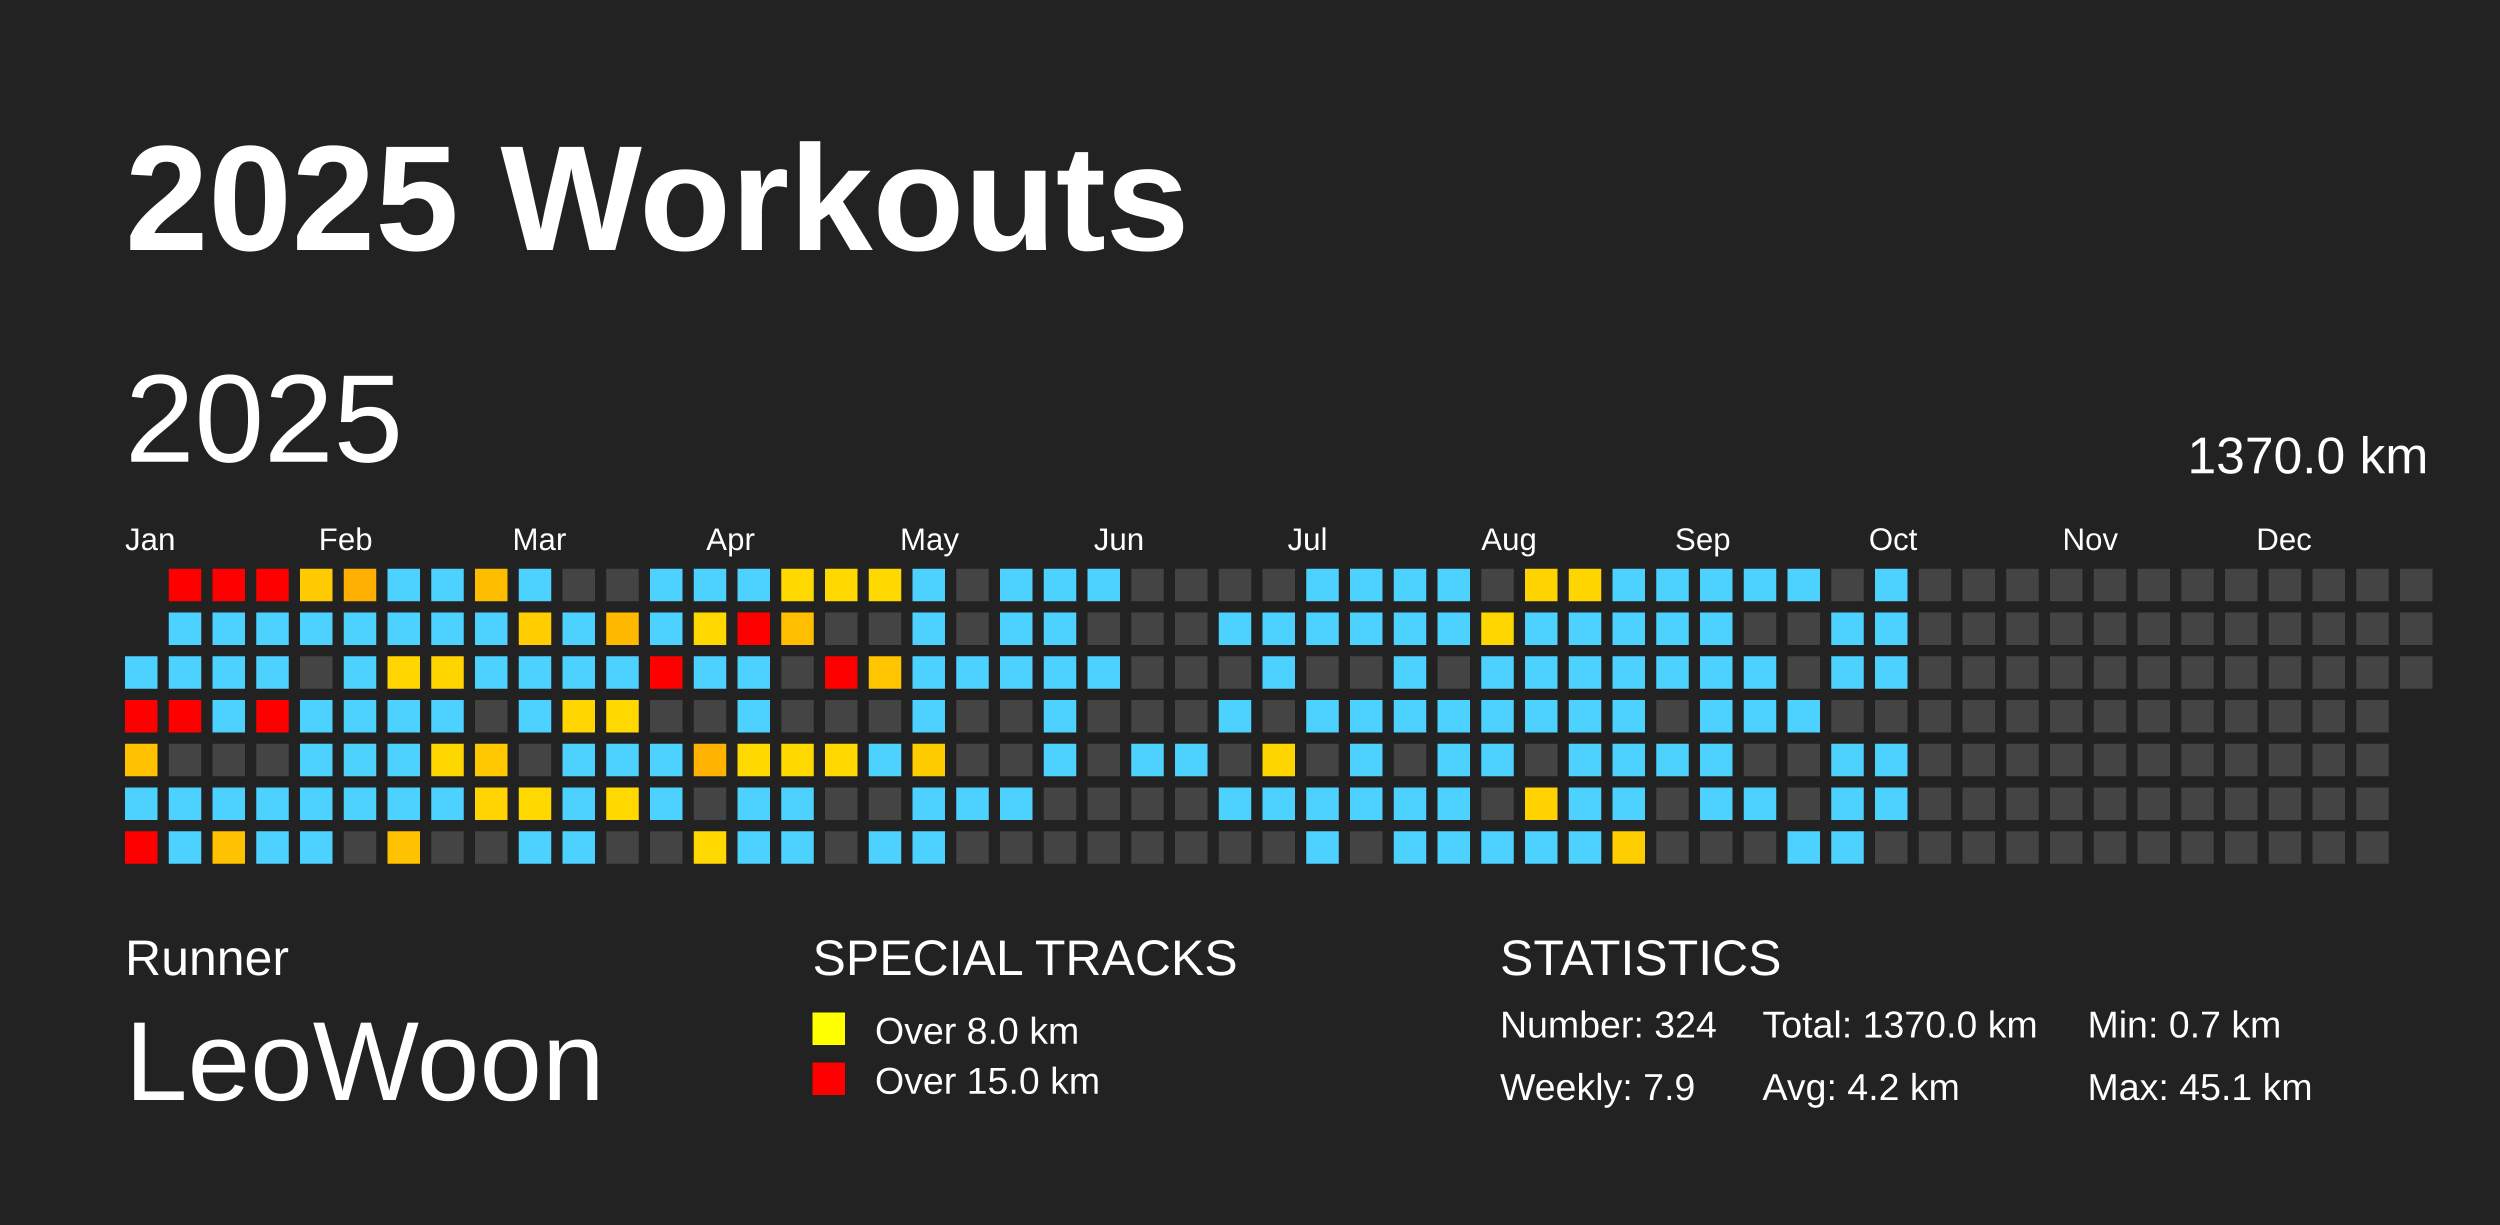
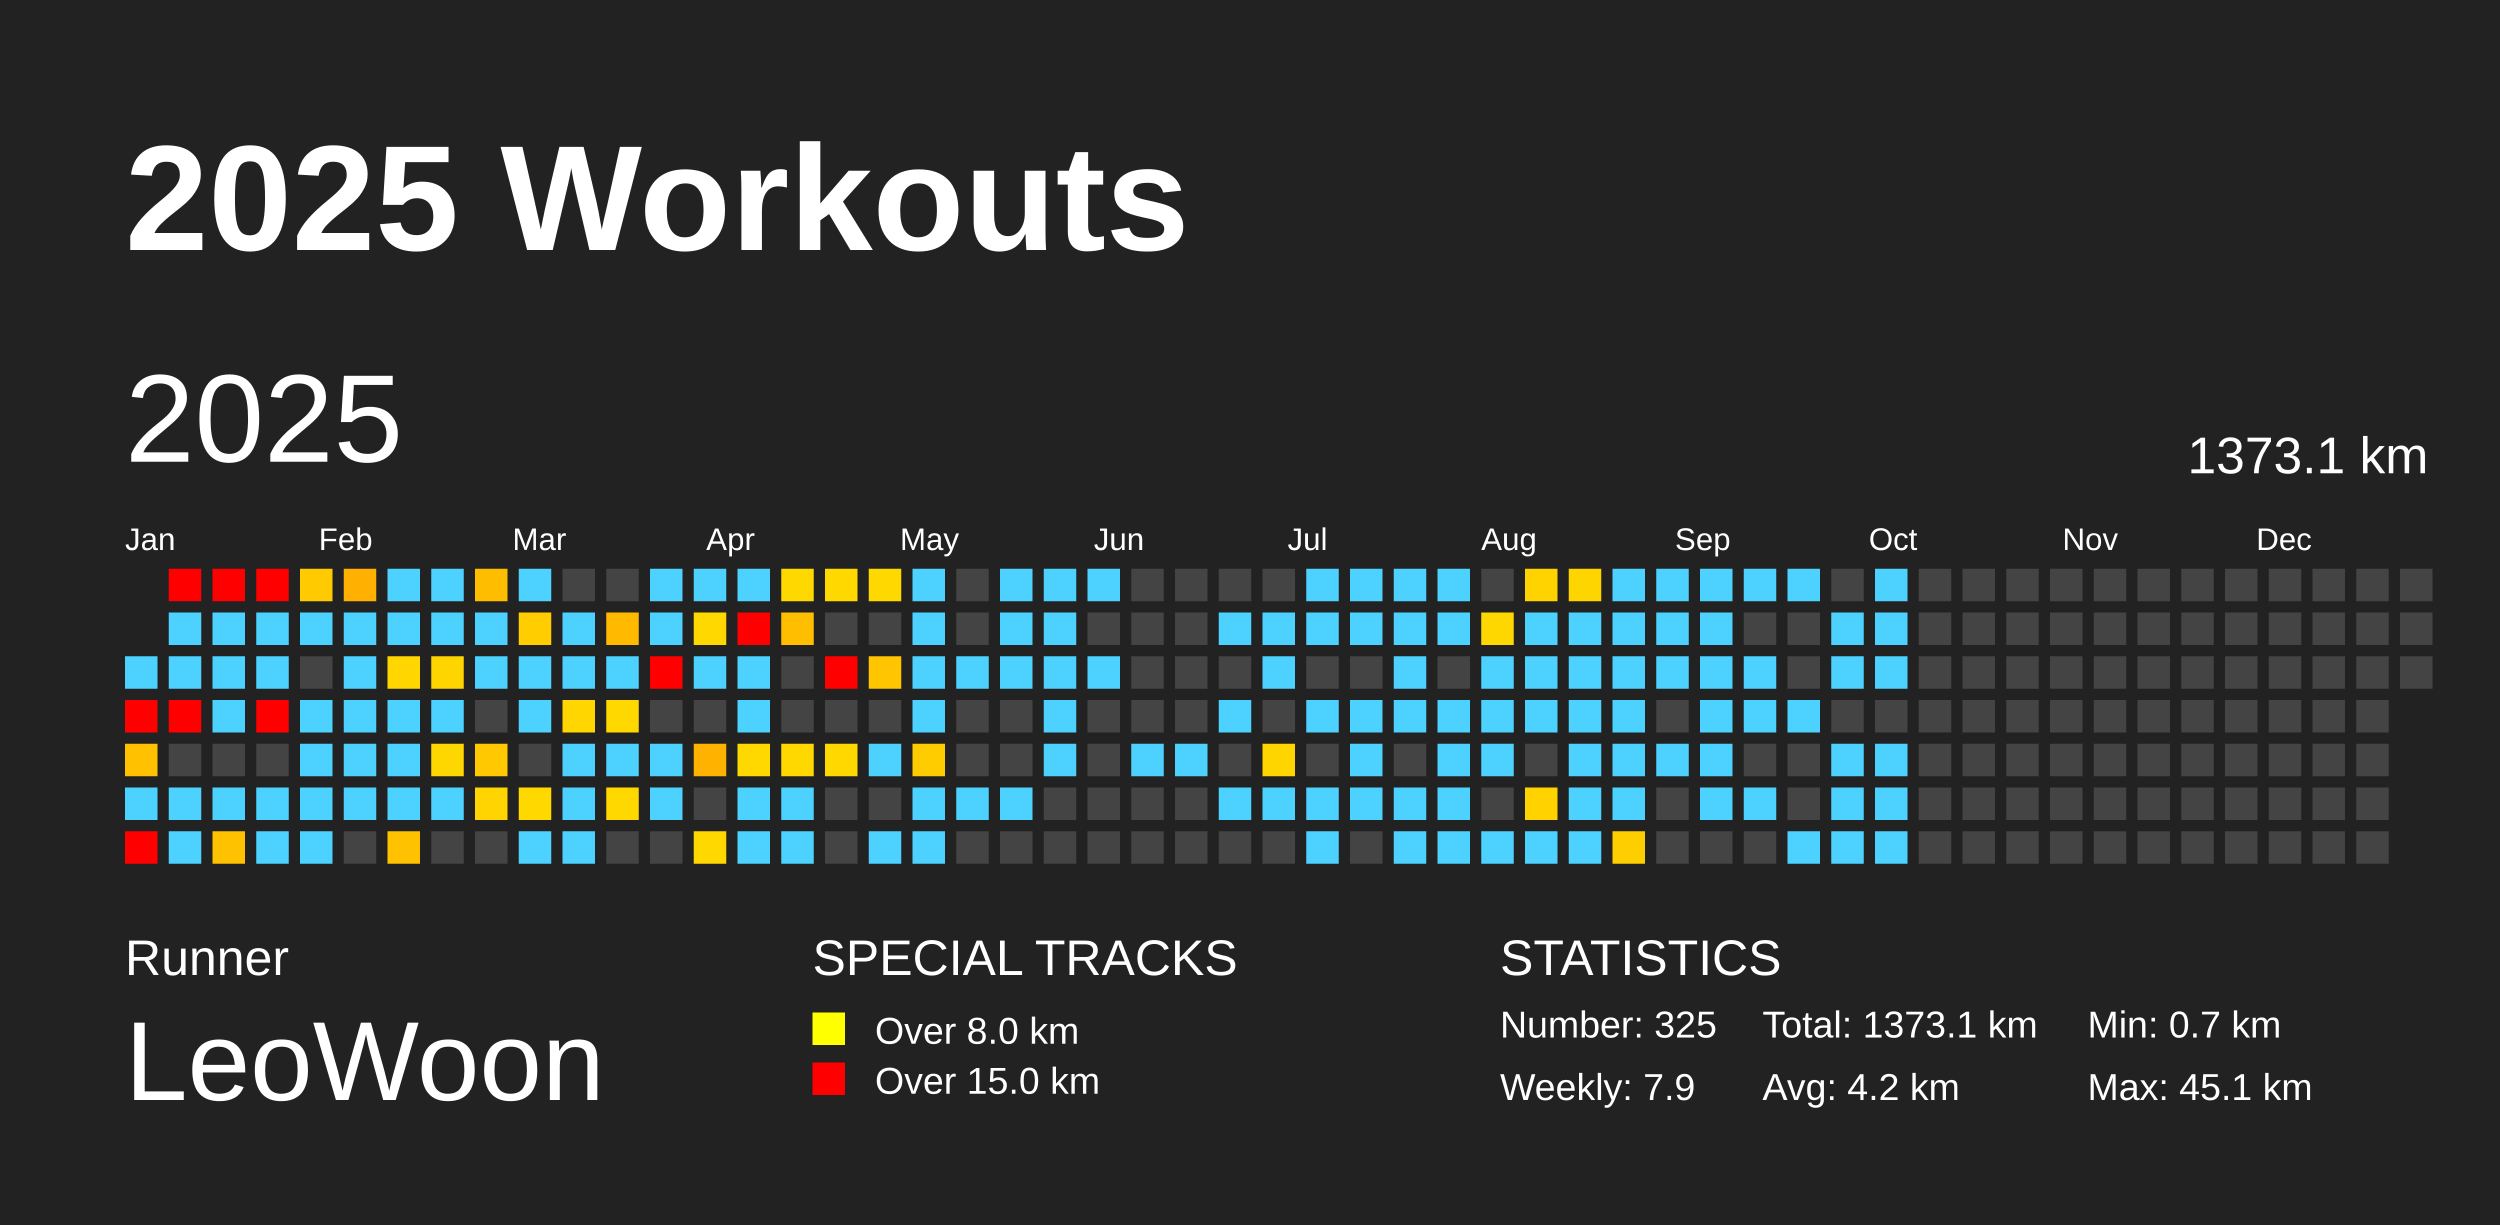
<svg xmlns="http://www.w3.org/2000/svg" baseProfile="full" height="98mm" version="1.1" viewBox="0,0,200,98" width="200mm">
  <defs />
  <rect fill="#222222" height="98" width="200" x="0" y="0" />
  <text fill="#FFFFFF" style="font-size:12px; font-family:Arial; font-weight:bold;" x="10" y="20">2025 Workouts</text>
  <text fill="#FFFFFF" style="font-size:4px; font-family:Arial" x="10" y="78">Runner</text>
  <text fill="#FFFFFF" style="font-size:9px; font-family:Arial" x="10" y="88">LeoWoon</text>
  <text fill="#FFFFFF" style="font-size:4px; font-family:Arial" x="65" y="78">SPECIAL TRACKS</text>
  <rect fill="yellow" height="2.6" width="2.6" x="65" y="81" />
  <text fill="#FFFFFF" style="font-size:3px; font-family:Arial" x="70" y="83.5">Over 8.0 km</text>
  <rect fill="red" height="2.6" width="2.6" x="65" y="85" />
  <text fill="#FFFFFF" style="font-size:3px; font-family:Arial" x="70" y="87.5">Over 15.0 km</text>
  <text fill="#FFFFFF" style="font-size:4px; font-family:Arial" x="120" y="78">STATISTICS</text>
-   <text fill="#FFFFFF" style="font-size:3px; font-family:Arial" x="120" y="83">Number: 324</text>
+   <text fill="#FFFFFF" style="font-size:3px; font-family:Arial" x="120" y="83">Number: 325</text>
  <text fill="#FFFFFF" style="font-size:3px; font-family:Arial" x="120" y="88">Weekly: 7.9</text>
-   <text fill="#FFFFFF" style="font-size:3px; font-family:Arial" x="141" y="83">Total: 1370.0 km</text>
+   <text fill="#FFFFFF" style="font-size:3px; font-family:Arial" x="141" y="83">Total: 1373.1 km</text>
  <text fill="#FFFFFF" style="font-size:3px; font-family:Arial" x="141" y="88">Avg: 4.2 km</text>
  <text fill="#FFFFFF" style="font-size:3px; font-family:Arial" x="167" y="83">Min: 0.7 km</text>
  <text fill="#FFFFFF" style="font-size:3px; font-family:Arial" x="167" y="88">Max: 45.1 km</text>
  <text dominant-baseline="hanging" fill="#FFFFFF" style="font-size:10.0px; font-family:Arial;" x="10" y="30">2025</text>
-   <text dominant-baseline="hanging" fill="#FFFFFF" style="font-size:4.125px; font-family:Arial;" x="175" y="35">1370.0 km</text>
+   <text dominant-baseline="hanging" fill="#FFFFFF" style="font-size:4.125px; font-family:Arial;" x="175" y="35">1373.1 km</text>
  <text fill="#FFFFFF" style="font-size:2.5px; font-family:Arial" x="10.0" y="44">Jan</text>
  <text fill="#FFFFFF" style="font-size:2.5px; font-family:Arial" x="25.5" y="44">Feb</text>
  <text fill="#FFFFFF" style="font-size:2.5px; font-family:Arial" x="41.0" y="44">Mar</text>
  <text fill="#FFFFFF" style="font-size:2.5px; font-family:Arial" x="56.5" y="44">Apr</text>
  <text fill="#FFFFFF" style="font-size:2.5px; font-family:Arial" x="72.0" y="44">May</text>
  <text fill="#FFFFFF" style="font-size:2.5px; font-family:Arial" x="87.5" y="44">Jun</text>
  <text fill="#FFFFFF" style="font-size:2.5px; font-family:Arial" x="103.0" y="44">Jul</text>
  <text fill="#FFFFFF" style="font-size:2.5px; font-family:Arial" x="118.5" y="44">Aug</text>
  <text fill="#FFFFFF" style="font-size:2.5px; font-family:Arial" x="134.0" y="44">Sep</text>
  <text fill="#FFFFFF" style="font-size:2.5px; font-family:Arial" x="149.5" y="44">Oct</text>
  <text fill="#FFFFFF" style="font-size:2.5px; font-family:Arial" x="165.0" y="44">Nov</text>
  <text fill="#FFFFFF" style="font-size:2.5px; font-family:Arial" x="180.5" y="44">Dec</text>
  <rect fill="#4dd2ff" height="2.6" width="2.6" x="10.0" y="52.5" />
  <rect fill="red" height="2.6" width="2.6" x="10.0" y="56.0" />
  <rect fill="#ffc100" height="2.6" width="2.6" x="10.0" y="59.5" />
  <rect fill="#4dd2ff" height="2.6" width="2.6" x="10.0" y="63.0" />
  <rect fill="red" height="2.6" width="2.6" x="10.0" y="66.5" />
  <rect fill="red" height="2.6" width="2.6" x="13.5" y="45.5" />
  <rect fill="#4dd2ff" height="2.6" width="2.6" x="13.5" y="49.0" />
  <rect fill="#4dd2ff" height="2.6" width="2.6" x="13.5" y="52.5" />
  <rect fill="red" height="2.6" width="2.6" x="13.5" y="56.0" />
  <rect fill="#444444" height="2.6" width="2.6" x="13.5" y="59.5" />
  <rect fill="#4dd2ff" height="2.6" width="2.6" x="13.5" y="63.0" />
  <rect fill="#4dd2ff" height="2.6" width="2.6" x="13.5" y="66.5" />
  <rect fill="red" height="2.6" width="2.6" x="17.0" y="45.5" />
  <rect fill="#4dd2ff" height="2.6" width="2.6" x="17.0" y="49.0" />
  <rect fill="#4dd2ff" height="2.6" width="2.6" x="17.0" y="52.5" />
  <rect fill="#4dd2ff" height="2.6" width="2.6" x="17.0" y="56.0" />
  <rect fill="#444444" height="2.6" width="2.6" x="17.0" y="59.5" />
  <rect fill="#4dd2ff" height="2.6" width="2.6" x="17.0" y="63.0" />
  <rect fill="#ffc200" height="2.6" width="2.6" x="17.0" y="66.5" />
  <rect fill="red" height="2.6" width="2.6" x="20.5" y="45.5" />
  <rect fill="#4dd2ff" height="2.6" width="2.6" x="20.5" y="49.0" />
  <rect fill="#4dd2ff" height="2.6" width="2.6" x="20.5" y="52.5" />
  <rect fill="red" height="2.6" width="2.6" x="20.5" y="56.0" />
  <rect fill="#444444" height="2.6" width="2.6" x="20.5" y="59.5" />
  <rect fill="#4dd2ff" height="2.6" width="2.6" x="20.5" y="63.0" />
  <rect fill="#4dd2ff" height="2.6" width="2.6" x="20.5" y="66.5" />
  <rect fill="#ffca00" height="2.6" width="2.6" x="24.0" y="45.5" />
  <rect fill="#4dd2ff" height="2.6" width="2.6" x="24.0" y="49.0" />
  <rect fill="#444444" height="2.6" width="2.6" x="24.0" y="52.5" />
  <rect fill="#4dd2ff" height="2.6" width="2.6" x="24.0" y="56.0" />
  <rect fill="#4dd2ff" height="2.6" width="2.6" x="24.0" y="59.5" />
  <rect fill="#4dd2ff" height="2.6" width="2.6" x="24.0" y="63.0" />
  <rect fill="#4dd2ff" height="2.6" width="2.6" x="24.0" y="66.5" />
  <rect fill="#ffb000" height="2.6" width="2.6" x="27.5" y="45.5" />
  <rect fill="#4dd2ff" height="2.6" width="2.6" x="27.5" y="49.0" />
  <rect fill="#4dd2ff" height="2.6" width="2.6" x="27.5" y="52.5" />
  <rect fill="#4dd2ff" height="2.6" width="2.6" x="27.5" y="56.0" />
  <rect fill="#4dd2ff" height="2.6" width="2.6" x="27.5" y="59.5" />
  <rect fill="#4dd2ff" height="2.6" width="2.6" x="27.5" y="63.0" />
  <rect fill="#444444" height="2.6" width="2.6" x="27.5" y="66.5" />
  <rect fill="#4dd2ff" height="2.6" width="2.6" x="31.0" y="45.5" />
  <rect fill="#4dd2ff" height="2.6" width="2.6" x="31.0" y="49.0" />
  <rect fill="#ffd600" height="2.6" width="2.6" x="31.0" y="52.5" />
  <rect fill="#4dd2ff" height="2.6" width="2.6" x="31.0" y="56.0" />
  <rect fill="#4dd2ff" height="2.6" width="2.6" x="31.0" y="59.5" />
  <rect fill="#4dd2ff" height="2.6" width="2.6" x="31.0" y="63.0" />
  <rect fill="#ffc200" height="2.6" width="2.6" x="31.0" y="66.5" />
  <rect fill="#4dd2ff" height="2.6" width="2.6" x="34.5" y="45.5" />
  <rect fill="#4dd2ff" height="2.6" width="2.6" x="34.5" y="49.0" />
  <rect fill="#ffd500" height="2.6" width="2.6" x="34.5" y="52.5" />
  <rect fill="#4dd2ff" height="2.6" width="2.6" x="34.5" y="56.0" />
  <rect fill="#ffd700" height="2.6" width="2.6" x="34.5" y="59.5" />
  <rect fill="#4dd2ff" height="2.6" width="2.6" x="34.5" y="63.0" />
  <rect fill="#444444" height="2.6" width="2.6" x="34.5" y="66.5" />
  <rect fill="#ffbd00" height="2.6" width="2.6" x="38.0" y="45.5" />
  <rect fill="#4dd2ff" height="2.6" width="2.6" x="38.0" y="49.0" />
  <rect fill="#4dd2ff" height="2.6" width="2.6" x="38.0" y="52.5" />
  <rect fill="#444444" height="2.6" width="2.6" x="38.0" y="56.0" />
  <rect fill="#ffc800" height="2.6" width="2.6" x="38.0" y="59.5" />
  <rect fill="#ffd400" height="2.6" width="2.6" x="38.0" y="63.0" />
  <rect fill="#444444" height="2.6" width="2.6" x="38.0" y="66.5" />
  <rect fill="#4dd2ff" height="2.6" width="2.6" x="41.5" y="45.5" />
  <rect fill="#ffcd00" height="2.6" width="2.6" x="41.5" y="49.0" />
  <rect fill="#4dd2ff" height="2.6" width="2.6" x="41.5" y="52.5" />
  <rect fill="#4dd2ff" height="2.6" width="2.6" x="41.5" y="56.0" />
  <rect fill="#444444" height="2.6" width="2.6" x="41.5" y="59.5" />
  <rect fill="#ffd800" height="2.6" width="2.6" x="41.5" y="63.0" />
  <rect fill="#4dd2ff" height="2.6" width="2.6" x="41.5" y="66.5" />
  <rect fill="#444444" height="2.6" width="2.6" x="45.0" y="45.5" />
  <rect fill="#4dd2ff" height="2.6" width="2.6" x="45.0" y="49.0" />
  <rect fill="#4dd2ff" height="2.6" width="2.6" x="45.0" y="52.5" />
  <rect fill="#ffd600" height="2.6" width="2.6" x="45.0" y="56.0" />
  <rect fill="#4dd2ff" height="2.6" width="2.6" x="45.0" y="59.5" />
  <rect fill="#4dd2ff" height="2.6" width="2.6" x="45.0" y="63.0" />
  <rect fill="#4dd2ff" height="2.6" width="2.6" x="45.0" y="66.5" />
  <rect fill="#444444" height="2.6" width="2.6" x="48.5" y="45.5" />
  <rect fill="#ffba00" height="2.6" width="2.6" x="48.5" y="49.0" />
  <rect fill="#4dd2ff" height="2.6" width="2.6" x="48.5" y="52.5" />
  <rect fill="#ffd800" height="2.6" width="2.6" x="48.5" y="56.0" />
  <rect fill="#4dd2ff" height="2.6" width="2.6" x="48.5" y="59.5" />
  <rect fill="#ffd800" height="2.6" width="2.6" x="48.5" y="63.0" />
  <rect fill="#444444" height="2.6" width="2.6" x="48.5" y="66.5" />
  <rect fill="#4dd2ff" height="2.6" width="2.6" x="52.0" y="45.5" />
  <rect fill="#4dd2ff" height="2.6" width="2.6" x="52.0" y="49.0" />
  <rect fill="red" height="2.6" width="2.6" x="52.0" y="52.5" />
  <rect fill="#444444" height="2.6" width="2.6" x="52.0" y="56.0" />
  <rect fill="#4dd2ff" height="2.6" width="2.6" x="52.0" y="59.5" />
  <rect fill="#4dd2ff" height="2.6" width="2.6" x="52.0" y="63.0" />
  <rect fill="#444444" height="2.6" width="2.6" x="52.0" y="66.5" />
  <rect fill="#4dd2ff" height="2.6" width="2.6" x="55.5" y="45.5" />
  <rect fill="#ffd800" height="2.6" width="2.6" x="55.5" y="49.0" />
  <rect fill="#4dd2ff" height="2.6" width="2.6" x="55.5" y="52.5" />
  <rect fill="#444444" height="2.6" width="2.6" x="55.5" y="56.0" />
  <rect fill="#ffb300" height="2.6" width="2.6" x="55.5" y="59.5" />
  <rect fill="#444444" height="2.6" width="2.6" x="55.5" y="63.0" />
  <rect fill="#ffd800" height="2.6" width="2.6" x="55.5" y="66.5" />
  <rect fill="#4dd2ff" height="2.6" width="2.6" x="59.0" y="45.5" />
  <rect fill="red" height="2.6" width="2.6" x="59.0" y="49.0" />
  <rect fill="#4dd2ff" height="2.6" width="2.6" x="59.0" y="52.5" />
  <rect fill="#4dd2ff" height="2.6" width="2.6" x="59.0" y="56.0" />
  <rect fill="#ffd800" height="2.6" width="2.6" x="59.0" y="59.5" />
  <rect fill="#4dd2ff" height="2.6" width="2.6" x="59.0" y="63.0" />
  <rect fill="#4dd2ff" height="2.6" width="2.6" x="59.0" y="66.5" />
  <rect fill="#ffd800" height="2.6" width="2.6" x="62.5" y="45.5" />
  <rect fill="#ffbf00" height="2.6" width="2.6" x="62.5" y="49.0" />
  <rect fill="#444444" height="2.6" width="2.6" x="62.5" y="52.5" />
  <rect fill="#444444" height="2.6" width="2.6" x="62.5" y="56.0" />
  <rect fill="#ffd800" height="2.6" width="2.6" x="62.5" y="59.5" />
  <rect fill="#4dd2ff" height="2.6" width="2.6" x="62.5" y="63.0" />
  <rect fill="#4dd2ff" height="2.6" width="2.6" x="62.5" y="66.5" />
  <rect fill="#ffd800" height="2.6" width="2.6" x="66.0" y="45.5" />
  <rect fill="#444444" height="2.6" width="2.6" x="66.0" y="49.0" />
  <rect fill="red" height="2.6" width="2.6" x="66.0" y="52.5" />
  <rect fill="#444444" height="2.6" width="2.6" x="66.0" y="56.0" />
  <rect fill="#ffd800" height="2.6" width="2.6" x="66.0" y="59.5" />
  <rect fill="#444444" height="2.6" width="2.6" x="66.0" y="63.0" />
  <rect fill="#444444" height="2.6" width="2.6" x="66.0" y="66.5" />
  <rect fill="#ffd800" height="2.6" width="2.6" x="69.5" y="45.5" />
  <rect fill="#444444" height="2.6" width="2.6" x="69.5" y="49.0" />
  <rect fill="#ffc500" height="2.6" width="2.6" x="69.5" y="52.5" />
  <rect fill="#444444" height="2.6" width="2.6" x="69.5" y="56.0" />
  <rect fill="#4dd2ff" height="2.6" width="2.6" x="69.5" y="59.5" />
  <rect fill="#444444" height="2.6" width="2.6" x="69.5" y="63.0" />
  <rect fill="#4dd2ff" height="2.6" width="2.6" x="69.5" y="66.5" />
  <rect fill="#4dd2ff" height="2.6" width="2.6" x="73.0" y="45.5" />
  <rect fill="#4dd2ff" height="2.6" width="2.6" x="73.0" y="49.0" />
  <rect fill="#4dd2ff" height="2.6" width="2.6" x="73.0" y="52.5" />
  <rect fill="#4dd2ff" height="2.6" width="2.6" x="73.0" y="56.0" />
  <rect fill="#ffcc00" height="2.6" width="2.6" x="73.0" y="59.5" />
  <rect fill="#4dd2ff" height="2.6" width="2.6" x="73.0" y="63.0" />
  <rect fill="#4dd2ff" height="2.6" width="2.6" x="73.0" y="66.5" />
  <rect fill="#444444" height="2.6" width="2.6" x="76.5" y="45.5" />
  <rect fill="#444444" height="2.6" width="2.6" x="76.5" y="49.0" />
  <rect fill="#4dd2ff" height="2.6" width="2.6" x="76.5" y="52.5" />
  <rect fill="#444444" height="2.6" width="2.6" x="76.5" y="56.0" />
  <rect fill="#444444" height="2.6" width="2.6" x="76.5" y="59.5" />
  <rect fill="#4dd2ff" height="2.6" width="2.6" x="76.5" y="63.0" />
  <rect fill="#444444" height="2.6" width="2.6" x="76.5" y="66.5" />
  <rect fill="#4dd2ff" height="2.6" width="2.6" x="80.0" y="45.5" />
  <rect fill="#4dd2ff" height="2.6" width="2.6" x="80.0" y="49.0" />
  <rect fill="#4dd2ff" height="2.6" width="2.6" x="80.0" y="52.5" />
  <rect fill="#444444" height="2.6" width="2.6" x="80.0" y="56.0" />
  <rect fill="#444444" height="2.6" width="2.6" x="80.0" y="59.5" />
  <rect fill="#4dd2ff" height="2.6" width="2.6" x="80.0" y="63.0" />
  <rect fill="#444444" height="2.6" width="2.6" x="80.0" y="66.5" />
  <rect fill="#4dd2ff" height="2.6" width="2.6" x="83.5" y="45.5" />
  <rect fill="#4dd2ff" height="2.6" width="2.6" x="83.5" y="49.0" />
  <rect fill="#4dd2ff" height="2.6" width="2.6" x="83.5" y="52.5" />
  <rect fill="#4dd2ff" height="2.6" width="2.6" x="83.5" y="56.0" />
  <rect fill="#4dd2ff" height="2.6" width="2.6" x="83.5" y="59.5" />
  <rect fill="#444444" height="2.6" width="2.6" x="83.5" y="63.0" />
  <rect fill="#444444" height="2.6" width="2.6" x="83.5" y="66.5" />
  <rect fill="#4dd2ff" height="2.6" width="2.6" x="87.0" y="45.5" />
  <rect fill="#444444" height="2.6" width="2.6" x="87.0" y="49.0" />
  <rect fill="#4dd2ff" height="2.6" width="2.6" x="87.0" y="52.5" />
  <rect fill="#444444" height="2.6" width="2.6" x="87.0" y="56.0" />
  <rect fill="#444444" height="2.6" width="2.6" x="87.0" y="59.5" />
  <rect fill="#444444" height="2.6" width="2.6" x="87.0" y="63.0" />
  <rect fill="#444444" height="2.6" width="2.6" x="87.0" y="66.5" />
  <rect fill="#444444" height="2.6" width="2.6" x="90.5" y="45.5" />
  <rect fill="#444444" height="2.6" width="2.6" x="90.5" y="49.0" />
  <rect fill="#444444" height="2.6" width="2.6" x="90.5" y="52.5" />
  <rect fill="#444444" height="2.6" width="2.6" x="90.5" y="56.0" />
  <rect fill="#4dd2ff" height="2.6" width="2.6" x="90.5" y="59.5" />
  <rect fill="#444444" height="2.6" width="2.6" x="90.5" y="63.0" />
  <rect fill="#444444" height="2.6" width="2.6" x="90.5" y="66.5" />
  <rect fill="#444444" height="2.6" width="2.6" x="94.0" y="45.5" />
  <rect fill="#444444" height="2.6" width="2.6" x="94.0" y="49.0" />
  <rect fill="#444444" height="2.6" width="2.6" x="94.0" y="52.5" />
  <rect fill="#444444" height="2.6" width="2.6" x="94.0" y="56.0" />
  <rect fill="#4dd2ff" height="2.6" width="2.6" x="94.0" y="59.5" />
  <rect fill="#444444" height="2.6" width="2.6" x="94.0" y="63.0" />
  <rect fill="#444444" height="2.6" width="2.6" x="94.0" y="66.5" />
  <rect fill="#444444" height="2.6" width="2.6" x="97.5" y="45.5" />
  <rect fill="#4dd2ff" height="2.6" width="2.6" x="97.5" y="49.0" />
  <rect fill="#444444" height="2.6" width="2.6" x="97.5" y="52.5" />
  <rect fill="#4dd2ff" height="2.6" width="2.6" x="97.5" y="56.0" />
  <rect fill="#444444" height="2.6" width="2.6" x="97.5" y="59.5" />
  <rect fill="#4dd2ff" height="2.6" width="2.6" x="97.5" y="63.0" />
  <rect fill="#444444" height="2.6" width="2.6" x="97.5" y="66.5" />
  <rect fill="#444444" height="2.6" width="2.6" x="101.0" y="45.5" />
  <rect fill="#4dd2ff" height="2.6" width="2.6" x="101.0" y="49.0" />
  <rect fill="#4dd2ff" height="2.6" width="2.6" x="101.0" y="52.5" />
  <rect fill="#444444" height="2.6" width="2.6" x="101.0" y="56.0" />
  <rect fill="#ffd500" height="2.6" width="2.6" x="101.0" y="59.5" />
  <rect fill="#4dd2ff" height="2.6" width="2.6" x="101.0" y="63.0" />
  <rect fill="#444444" height="2.6" width="2.6" x="101.0" y="66.5" />
  <rect fill="#4dd2ff" height="2.6" width="2.6" x="104.5" y="45.5" />
  <rect fill="#4dd2ff" height="2.6" width="2.6" x="104.5" y="49.0" />
  <rect fill="#444444" height="2.6" width="2.6" x="104.5" y="52.5" />
  <rect fill="#4dd2ff" height="2.6" width="2.6" x="104.5" y="56.0" />
  <rect fill="#444444" height="2.6" width="2.6" x="104.5" y="59.5" />
  <rect fill="#4dd2ff" height="2.6" width="2.6" x="104.5" y="63.0" />
  <rect fill="#4dd2ff" height="2.6" width="2.6" x="104.5" y="66.5" />
  <rect fill="#4dd2ff" height="2.6" width="2.6" x="108.0" y="45.5" />
  <rect fill="#4dd2ff" height="2.6" width="2.6" x="108.0" y="49.0" />
  <rect fill="#444444" height="2.6" width="2.6" x="108.0" y="52.5" />
  <rect fill="#4dd2ff" height="2.6" width="2.6" x="108.0" y="56.0" />
  <rect fill="#4dd2ff" height="2.6" width="2.6" x="108.0" y="59.5" />
  <rect fill="#4dd2ff" height="2.6" width="2.6" x="108.0" y="63.0" />
  <rect fill="#444444" height="2.6" width="2.6" x="108.0" y="66.5" />
  <rect fill="#4dd2ff" height="2.6" width="2.6" x="111.5" y="45.5" />
  <rect fill="#4dd2ff" height="2.6" width="2.6" x="111.5" y="49.0" />
  <rect fill="#4dd2ff" height="2.6" width="2.6" x="111.5" y="52.5" />
  <rect fill="#4dd2ff" height="2.6" width="2.6" x="111.5" y="56.0" />
  <rect fill="#444444" height="2.6" width="2.6" x="111.5" y="59.5" />
  <rect fill="#4dd2ff" height="2.6" width="2.6" x="111.5" y="63.0" />
  <rect fill="#4dd2ff" height="2.6" width="2.6" x="111.5" y="66.5" />
  <rect fill="#4dd2ff" height="2.6" width="2.6" x="115.0" y="45.5" />
  <rect fill="#4dd2ff" height="2.6" width="2.6" x="115.0" y="49.0" />
  <rect fill="#444444" height="2.6" width="2.6" x="115.0" y="52.5" />
  <rect fill="#4dd2ff" height="2.6" width="2.6" x="115.0" y="56.0" />
  <rect fill="#4dd2ff" height="2.6" width="2.6" x="115.0" y="59.5" />
  <rect fill="#4dd2ff" height="2.6" width="2.6" x="115.0" y="63.0" />
  <rect fill="#4dd2ff" height="2.6" width="2.6" x="115.0" y="66.5" />
  <rect fill="#444444" height="2.6" width="2.6" x="118.5" y="45.5" />
  <rect fill="#ffd700" height="2.6" width="2.6" x="118.5" y="49.0" />
  <rect fill="#4dd2ff" height="2.6" width="2.6" x="118.5" y="52.5" />
  <rect fill="#4dd2ff" height="2.6" width="2.6" x="118.5" y="56.0" />
  <rect fill="#4dd2ff" height="2.6" width="2.6" x="118.5" y="59.5" />
  <rect fill="#444444" height="2.6" width="2.6" x="118.5" y="63.0" />
  <rect fill="#4dd2ff" height="2.6" width="2.6" x="118.5" y="66.5" />
  <rect fill="#ffd300" height="2.6" width="2.6" x="122.0" y="45.5" />
  <rect fill="#4dd2ff" height="2.6" width="2.6" x="122.0" y="49.0" />
  <rect fill="#4dd2ff" height="2.6" width="2.6" x="122.0" y="52.5" />
  <rect fill="#4dd2ff" height="2.6" width="2.6" x="122.0" y="56.0" />
  <rect fill="#444444" height="2.6" width="2.6" x="122.0" y="59.5" />
  <rect fill="#ffd200" height="2.6" width="2.6" x="122.0" y="63.0" />
  <rect fill="#4dd2ff" height="2.6" width="2.6" x="122.0" y="66.5" />
  <rect fill="#ffd500" height="2.6" width="2.6" x="125.5" y="45.5" />
  <rect fill="#4dd2ff" height="2.6" width="2.6" x="125.5" y="49.0" />
  <rect fill="#4dd2ff" height="2.6" width="2.6" x="125.5" y="52.5" />
  <rect fill="#4dd2ff" height="2.6" width="2.6" x="125.5" y="56.0" />
  <rect fill="#4dd2ff" height="2.6" width="2.6" x="125.5" y="59.5" />
  <rect fill="#4dd2ff" height="2.6" width="2.6" x="125.5" y="63.0" />
  <rect fill="#4dd2ff" height="2.6" width="2.6" x="125.5" y="66.5" />
  <rect fill="#4dd2ff" height="2.6" width="2.6" x="129.0" y="45.5" />
  <rect fill="#4dd2ff" height="2.6" width="2.6" x="129.0" y="49.0" />
  <rect fill="#4dd2ff" height="2.6" width="2.6" x="129.0" y="52.5" />
  <rect fill="#4dd2ff" height="2.6" width="2.6" x="129.0" y="56.0" />
  <rect fill="#4dd2ff" height="2.6" width="2.6" x="129.0" y="59.5" />
  <rect fill="#4dd2ff" height="2.6" width="2.6" x="129.0" y="63.0" />
  <rect fill="#ffce00" height="2.6" width="2.6" x="129.0" y="66.5" />
  <rect fill="#4dd2ff" height="2.6" width="2.6" x="132.5" y="45.5" />
  <rect fill="#4dd2ff" height="2.6" width="2.6" x="132.5" y="49.0" />
  <rect fill="#4dd2ff" height="2.6" width="2.6" x="132.5" y="52.5" />
  <rect fill="#444444" height="2.6" width="2.6" x="132.5" y="56.0" />
  <rect fill="#4dd2ff" height="2.6" width="2.6" x="132.5" y="59.5" />
  <rect fill="#444444" height="2.6" width="2.6" x="132.5" y="63.0" />
  <rect fill="#444444" height="2.6" width="2.6" x="132.5" y="66.5" />
  <rect fill="#4dd2ff" height="2.6" width="2.6" x="136.0" y="45.5" />
  <rect fill="#4dd2ff" height="2.6" width="2.6" x="136.0" y="49.0" />
  <rect fill="#4dd2ff" height="2.6" width="2.6" x="136.0" y="52.5" />
  <rect fill="#4dd2ff" height="2.6" width="2.6" x="136.0" y="56.0" />
  <rect fill="#4dd2ff" height="2.6" width="2.6" x="136.0" y="59.5" />
  <rect fill="#4dd2ff" height="2.6" width="2.6" x="136.0" y="63.0" />
  <rect fill="#444444" height="2.6" width="2.6" x="136.0" y="66.5" />
  <rect fill="#4dd2ff" height="2.6" width="2.6" x="139.5" y="45.5" />
  <rect fill="#444444" height="2.6" width="2.6" x="139.5" y="49.0" />
  <rect fill="#4dd2ff" height="2.6" width="2.6" x="139.5" y="52.5" />
  <rect fill="#4dd2ff" height="2.6" width="2.6" x="139.5" y="56.0" />
  <rect fill="#444444" height="2.6" width="2.6" x="139.5" y="59.5" />
  <rect fill="#4dd2ff" height="2.6" width="2.6" x="139.5" y="63.0" />
  <rect fill="#444444" height="2.6" width="2.6" x="139.5" y="66.5" />
  <rect fill="#4dd2ff" height="2.6" width="2.6" x="143.0" y="45.5" />
  <rect fill="#444444" height="2.6" width="2.6" x="143.0" y="49.0" />
  <rect fill="#444444" height="2.6" width="2.6" x="143.0" y="52.5" />
  <rect fill="#4dd2ff" height="2.6" width="2.6" x="143.0" y="56.0" />
  <rect fill="#444444" height="2.6" width="2.6" x="143.0" y="59.5" />
  <rect fill="#444444" height="2.6" width="2.6" x="143.0" y="63.0" />
  <rect fill="#4dd2ff" height="2.6" width="2.6" x="143.0" y="66.5" />
  <rect fill="#444444" height="2.6" width="2.6" x="146.5" y="45.5" />
  <rect fill="#4dd2ff" height="2.6" width="2.6" x="146.5" y="49.0" />
  <rect fill="#4dd2ff" height="2.6" width="2.6" x="146.5" y="52.5" />
  <rect fill="#444444" height="2.6" width="2.6" x="146.5" y="56.0" />
  <rect fill="#4dd2ff" height="2.6" width="2.6" x="146.5" y="59.5" />
  <rect fill="#4dd2ff" height="2.6" width="2.6" x="146.5" y="63.0" />
  <rect fill="#4dd2ff" height="2.6" width="2.6" x="146.5" y="66.5" />
  <rect fill="#4dd2ff" height="2.6" width="2.6" x="150.0" y="45.5" />
  <rect fill="#4dd2ff" height="2.6" width="2.6" x="150.0" y="49.0" />
  <rect fill="#4dd2ff" height="2.6" width="2.6" x="150.0" y="52.5" />
  <rect fill="#444444" height="2.6" width="2.6" x="150.0" y="56.0" />
  <rect fill="#4dd2ff" height="2.6" width="2.6" x="150.0" y="59.5" />
  <rect fill="#4dd2ff" height="2.6" width="2.6" x="150.0" y="63.0" />
-   <rect fill="#444444" height="2.6" width="2.6" x="150.0" y="66.5" />
+   <rect fill="#4dd2ff" height="2.6" width="2.6" x="150.0" y="66.5" />
  <rect fill="#444444" height="2.6" width="2.6" x="153.5" y="45.5" />
  <rect fill="#444444" height="2.6" width="2.6" x="153.5" y="49.0" />
  <rect fill="#444444" height="2.6" width="2.6" x="153.5" y="52.5" />
  <rect fill="#444444" height="2.6" width="2.6" x="153.5" y="56.0" />
  <rect fill="#444444" height="2.6" width="2.6" x="153.5" y="59.5" />
  <rect fill="#444444" height="2.6" width="2.6" x="153.5" y="63.0" />
  <rect fill="#444444" height="2.6" width="2.6" x="153.5" y="66.5" />
  <rect fill="#444444" height="2.6" width="2.6" x="157.0" y="45.5" />
  <rect fill="#444444" height="2.6" width="2.6" x="157.0" y="49.0" />
  <rect fill="#444444" height="2.6" width="2.6" x="157.0" y="52.5" />
  <rect fill="#444444" height="2.6" width="2.6" x="157.0" y="56.0" />
  <rect fill="#444444" height="2.6" width="2.6" x="157.0" y="59.5" />
  <rect fill="#444444" height="2.6" width="2.6" x="157.0" y="63.0" />
  <rect fill="#444444" height="2.6" width="2.6" x="157.0" y="66.5" />
  <rect fill="#444444" height="2.6" width="2.6" x="160.5" y="45.5" />
  <rect fill="#444444" height="2.6" width="2.6" x="160.5" y="49.0" />
  <rect fill="#444444" height="2.6" width="2.6" x="160.5" y="52.5" />
  <rect fill="#444444" height="2.6" width="2.6" x="160.5" y="56.0" />
  <rect fill="#444444" height="2.6" width="2.6" x="160.5" y="59.5" />
  <rect fill="#444444" height="2.6" width="2.6" x="160.5" y="63.0" />
  <rect fill="#444444" height="2.6" width="2.6" x="160.5" y="66.5" />
  <rect fill="#444444" height="2.6" width="2.6" x="164.0" y="45.5" />
  <rect fill="#444444" height="2.6" width="2.6" x="164.0" y="49.0" />
  <rect fill="#444444" height="2.6" width="2.6" x="164.0" y="52.5" />
  <rect fill="#444444" height="2.6" width="2.6" x="164.0" y="56.0" />
  <rect fill="#444444" height="2.6" width="2.6" x="164.0" y="59.5" />
  <rect fill="#444444" height="2.6" width="2.6" x="164.0" y="63.0" />
  <rect fill="#444444" height="2.6" width="2.6" x="164.0" y="66.5" />
  <rect fill="#444444" height="2.6" width="2.6" x="167.5" y="45.5" />
  <rect fill="#444444" height="2.6" width="2.6" x="167.5" y="49.0" />
  <rect fill="#444444" height="2.6" width="2.6" x="167.5" y="52.5" />
  <rect fill="#444444" height="2.6" width="2.6" x="167.5" y="56.0" />
  <rect fill="#444444" height="2.6" width="2.6" x="167.5" y="59.5" />
  <rect fill="#444444" height="2.6" width="2.6" x="167.5" y="63.0" />
  <rect fill="#444444" height="2.6" width="2.6" x="167.5" y="66.5" />
  <rect fill="#444444" height="2.6" width="2.6" x="171.0" y="45.5" />
  <rect fill="#444444" height="2.6" width="2.6" x="171.0" y="49.0" />
  <rect fill="#444444" height="2.6" width="2.6" x="171.0" y="52.5" />
  <rect fill="#444444" height="2.6" width="2.6" x="171.0" y="56.0" />
  <rect fill="#444444" height="2.6" width="2.6" x="171.0" y="59.5" />
  <rect fill="#444444" height="2.6" width="2.6" x="171.0" y="63.0" />
  <rect fill="#444444" height="2.6" width="2.6" x="171.0" y="66.5" />
  <rect fill="#444444" height="2.6" width="2.6" x="174.5" y="45.5" />
  <rect fill="#444444" height="2.6" width="2.6" x="174.5" y="49.0" />
  <rect fill="#444444" height="2.6" width="2.6" x="174.5" y="52.5" />
  <rect fill="#444444" height="2.6" width="2.6" x="174.5" y="56.0" />
  <rect fill="#444444" height="2.6" width="2.6" x="174.5" y="59.5" />
  <rect fill="#444444" height="2.6" width="2.6" x="174.5" y="63.0" />
  <rect fill="#444444" height="2.6" width="2.6" x="174.5" y="66.5" />
  <rect fill="#444444" height="2.6" width="2.6" x="178.0" y="45.5" />
  <rect fill="#444444" height="2.6" width="2.6" x="178.0" y="49.0" />
  <rect fill="#444444" height="2.6" width="2.6" x="178.0" y="52.5" />
  <rect fill="#444444" height="2.6" width="2.6" x="178.0" y="56.0" />
  <rect fill="#444444" height="2.6" width="2.6" x="178.0" y="59.5" />
  <rect fill="#444444" height="2.6" width="2.6" x="178.0" y="63.0" />
  <rect fill="#444444" height="2.6" width="2.6" x="178.0" y="66.5" />
  <rect fill="#444444" height="2.6" width="2.6" x="181.5" y="45.5" />
  <rect fill="#444444" height="2.6" width="2.6" x="181.5" y="49.0" />
  <rect fill="#444444" height="2.6" width="2.6" x="181.5" y="52.5" />
  <rect fill="#444444" height="2.6" width="2.6" x="181.5" y="56.0" />
  <rect fill="#444444" height="2.6" width="2.6" x="181.5" y="59.5" />
  <rect fill="#444444" height="2.6" width="2.6" x="181.5" y="63.0" />
  <rect fill="#444444" height="2.6" width="2.6" x="181.5" y="66.5" />
  <rect fill="#444444" height="2.6" width="2.6" x="185.0" y="45.5" />
  <rect fill="#444444" height="2.6" width="2.6" x="185.0" y="49.0" />
  <rect fill="#444444" height="2.6" width="2.6" x="185.0" y="52.5" />
  <rect fill="#444444" height="2.6" width="2.6" x="185.0" y="56.0" />
  <rect fill="#444444" height="2.6" width="2.6" x="185.0" y="59.5" />
  <rect fill="#444444" height="2.6" width="2.6" x="185.0" y="63.0" />
  <rect fill="#444444" height="2.6" width="2.6" x="185.0" y="66.5" />
  <rect fill="#444444" height="2.6" width="2.6" x="188.5" y="45.5" />
  <rect fill="#444444" height="2.6" width="2.6" x="188.5" y="49.0" />
  <rect fill="#444444" height="2.6" width="2.6" x="188.5" y="52.5" />
  <rect fill="#444444" height="2.6" width="2.6" x="188.5" y="56.0" />
  <rect fill="#444444" height="2.6" width="2.6" x="188.5" y="59.5" />
  <rect fill="#444444" height="2.6" width="2.6" x="188.5" y="63.0" />
  <rect fill="#444444" height="2.6" width="2.6" x="188.5" y="66.5" />
  <rect fill="#444444" height="2.6" width="2.6" x="192.0" y="45.5" />
  <rect fill="#444444" height="2.6" width="2.6" x="192.0" y="49.0" />
  <rect fill="#444444" height="2.6" width="2.6" x="192.0" y="52.5" />
</svg>
